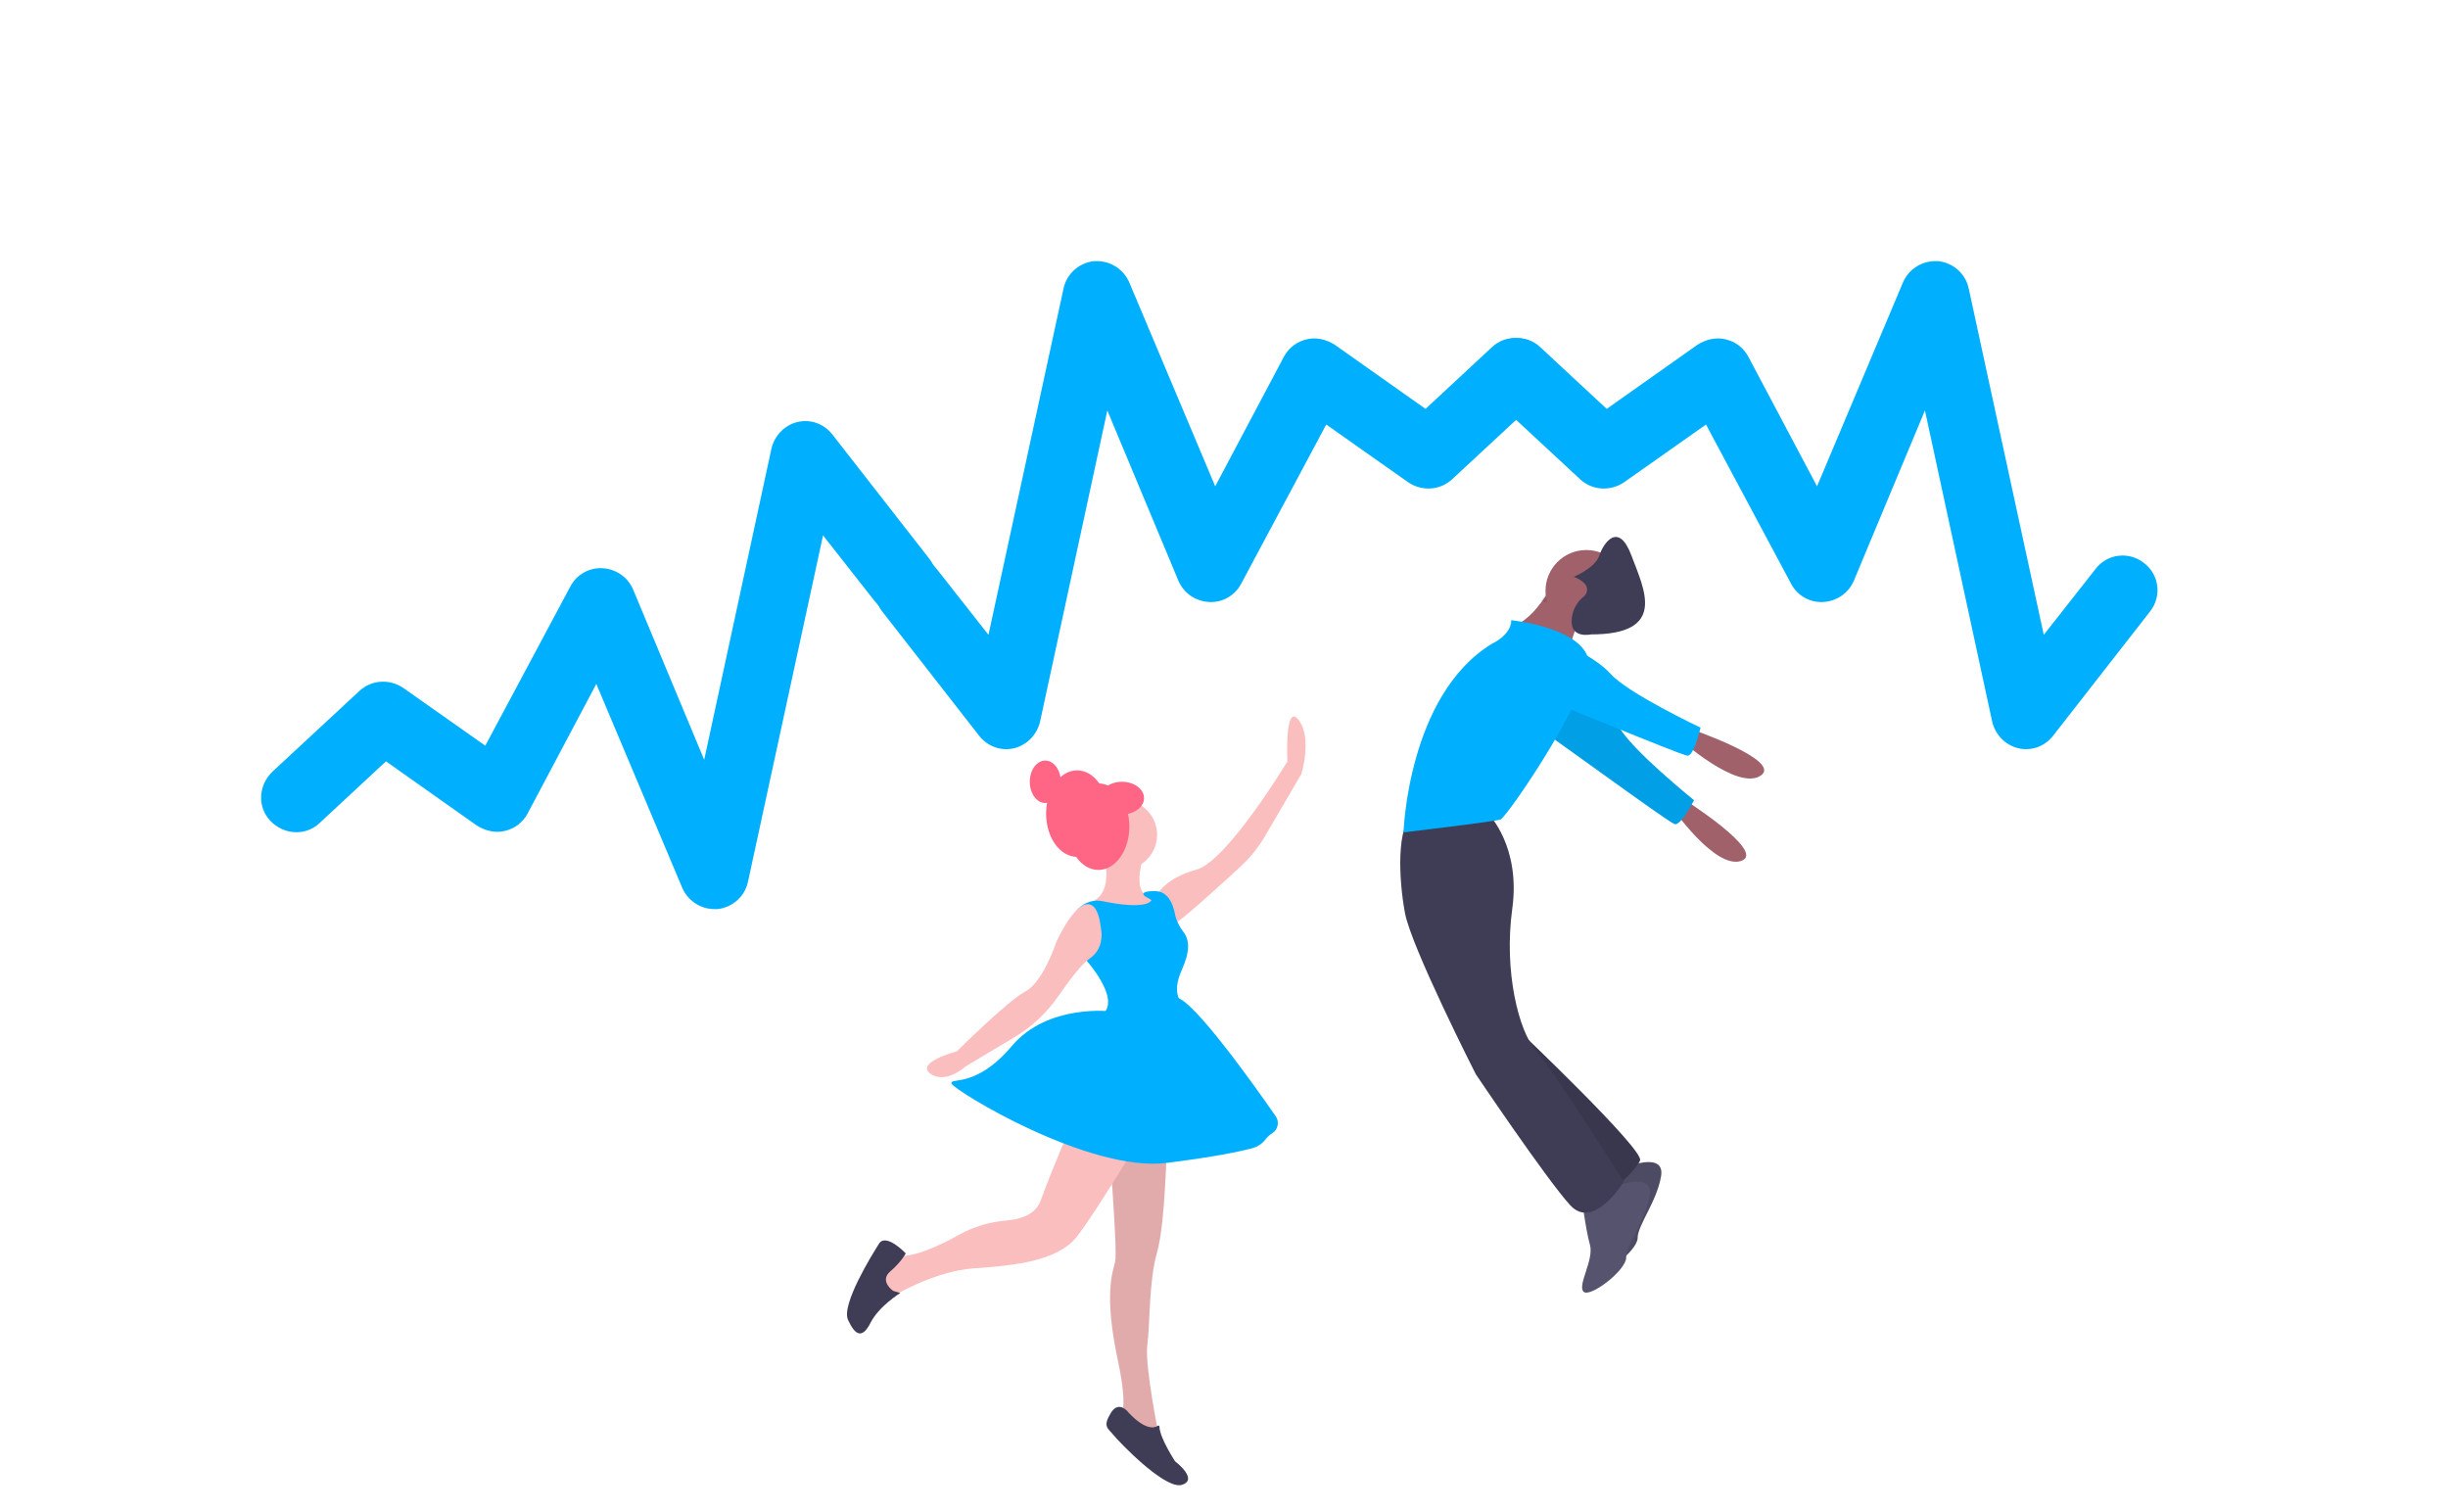
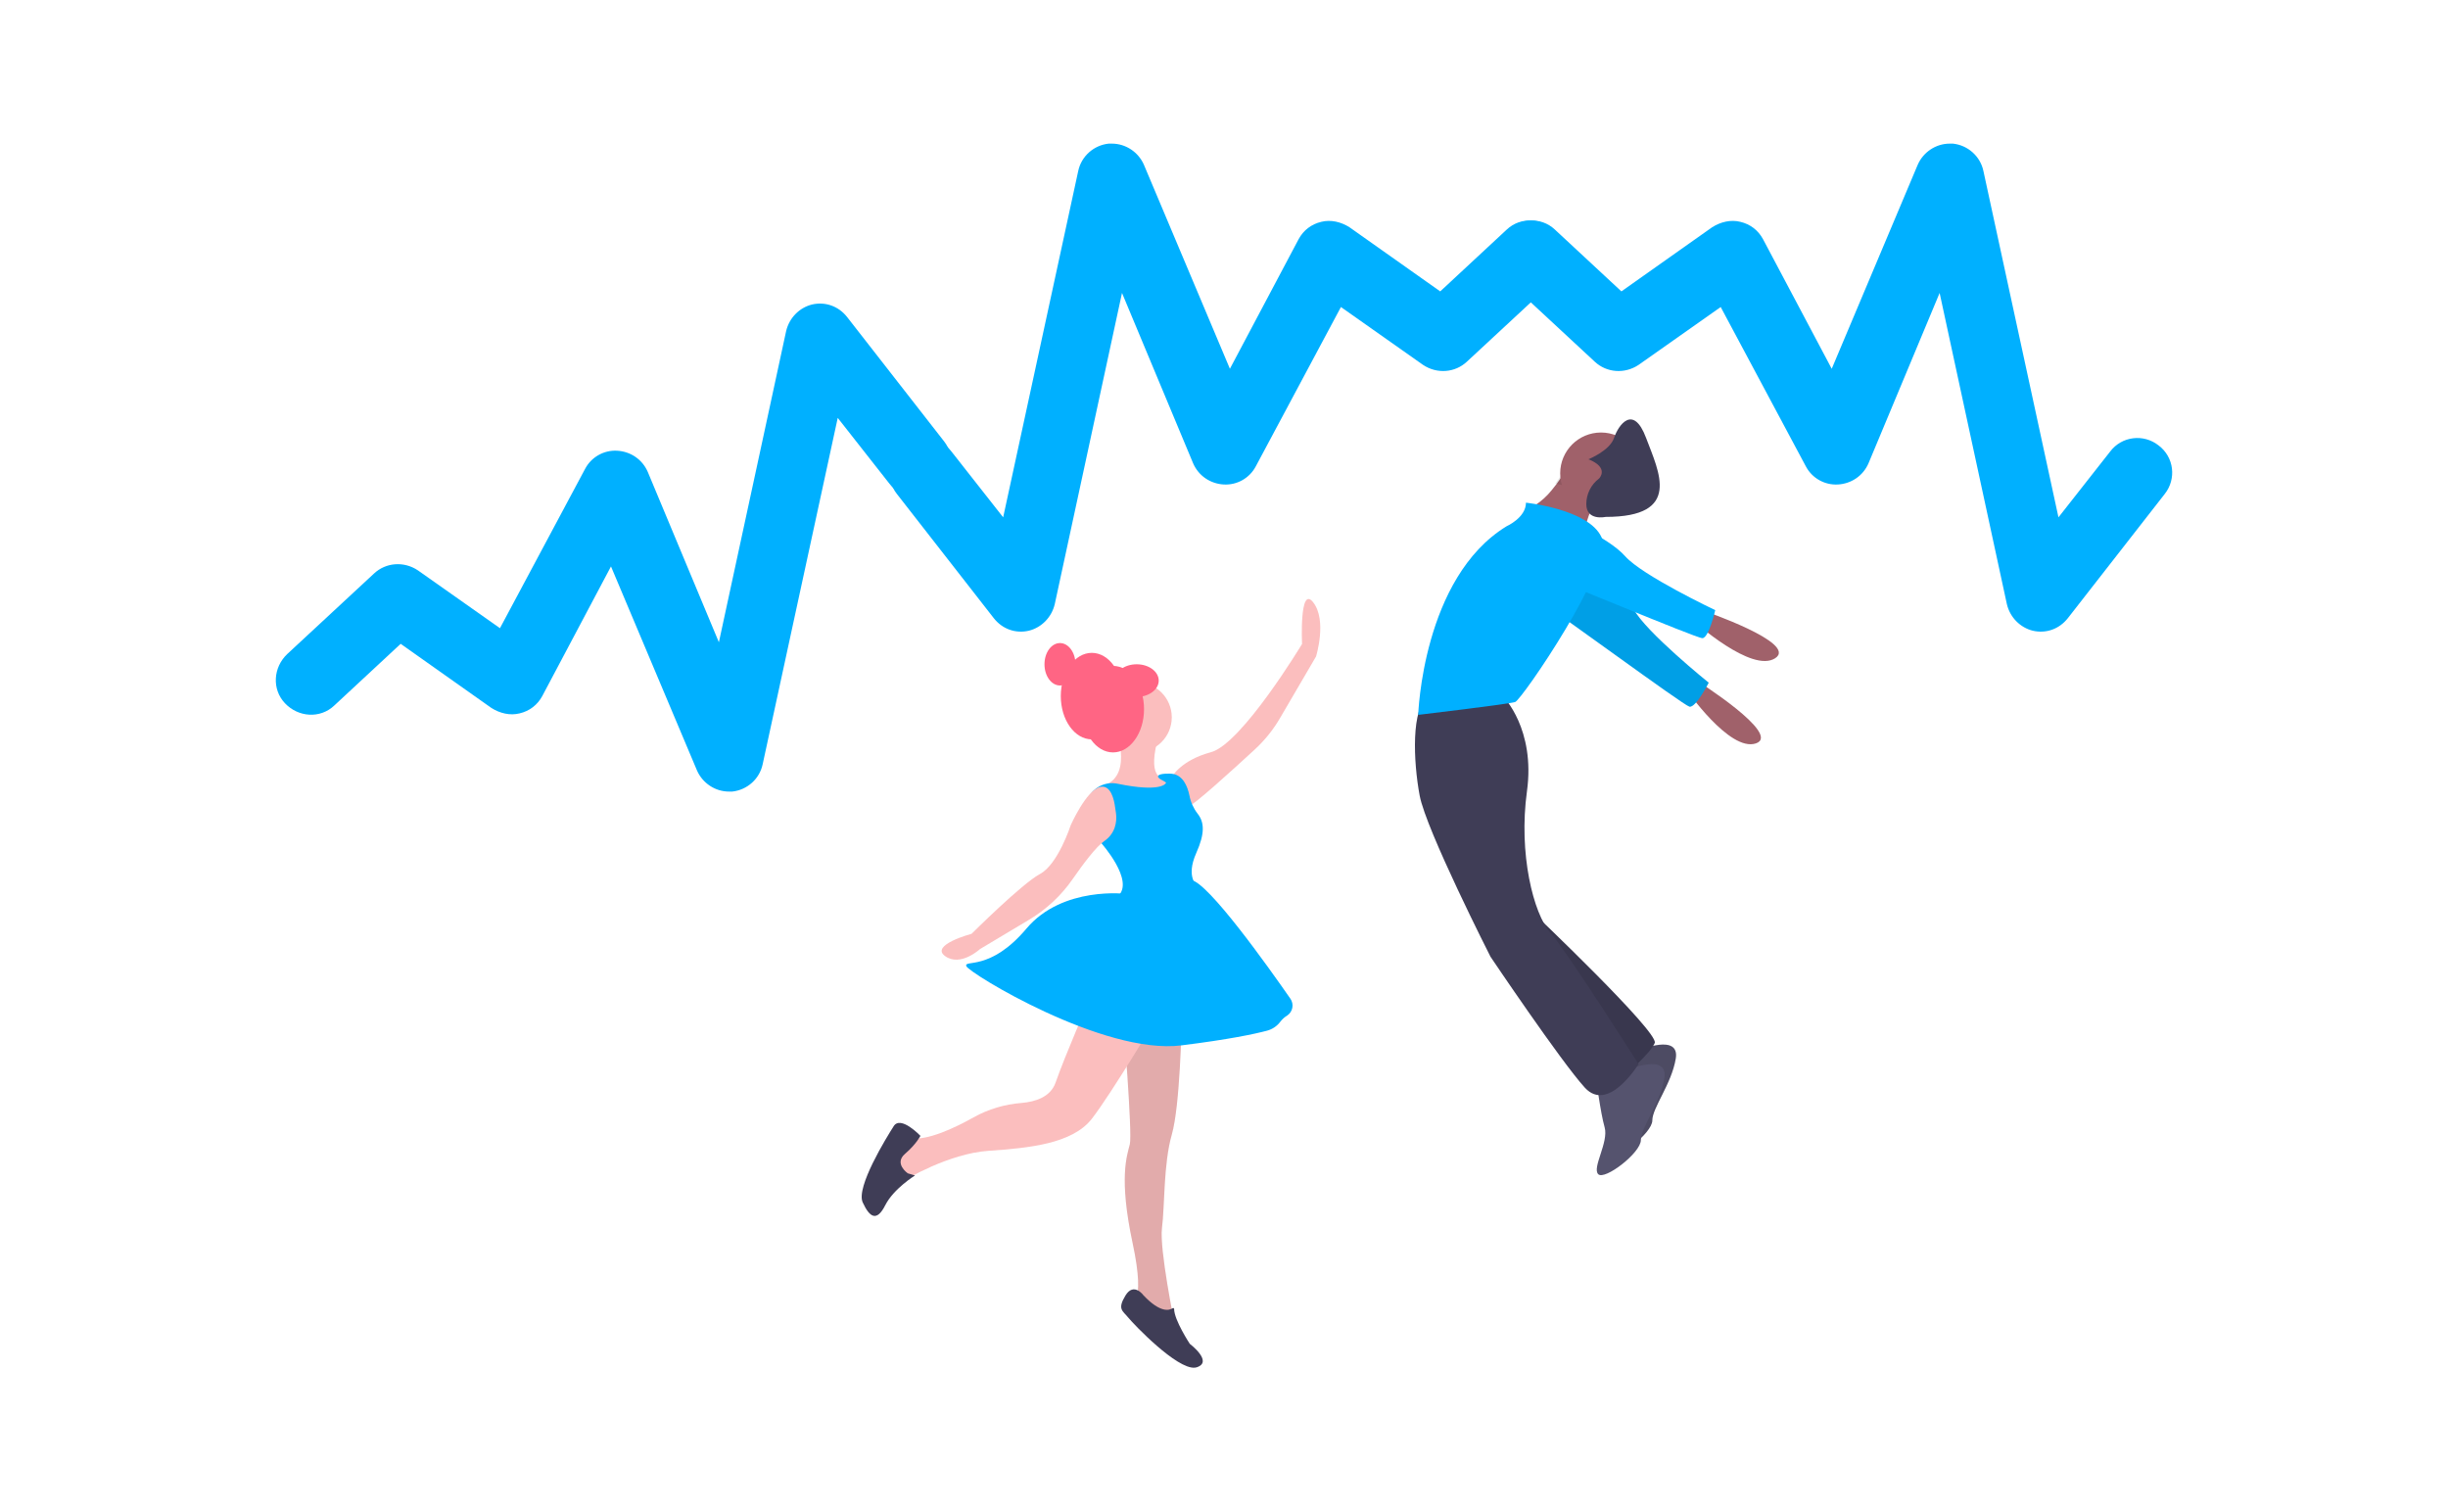
<svg xmlns="http://www.w3.org/2000/svg" width="1500px" height="926px" viewBox="0 0 1500 926" version="1.1">
  <g id="embrace-cycles" stroke="none" stroke-width="1" fill="none" fill-rule="evenodd">
-     <path d="M437.724,557 C429.1,557 421.435,551.731 418.081,544.067 L365.381,419.048 L323.222,498.562 C320.347,503.831 315.556,507.663 309.328,509.1 C303.579,510.537 297.351,509.1 292.081,505.747 L236.507,466.469 L195.784,504.31 C187.16,512.453 173.746,511.495 165.601,502.873 C157.457,494.251 158.415,480.839 167.039,472.696 L220.218,423.359 C227.404,416.653 238.423,415.695 247.047,421.443 L297.351,456.889 L349.572,359.173 C353.404,351.988 361.07,347.677 369.214,348.156 C377.359,348.635 384.545,353.425 387.899,361.089 L431.496,465.511 L472.697,274.869 C474.614,266.726 480.842,260.499 488.507,258.583 C496.652,256.667 504.796,259.541 510.066,266.247 L569.473,342.408 C576.66,351.509 575.222,364.921 565.641,372.106 C556.538,379.291 543.123,377.854 535.937,368.274 L504.317,328.038 L458.325,540.235 C456.408,549.336 448.743,556.042 439.64,557 C439.161,557 438.682,557 437.724,557 Z" id="Path" fill="#00B0FF" fill-rule="nonzero" />
-     <path d="M813.724,459 C805.1,459 797.435,453.731 794.081,446.067 L741.381,321.048 L699.222,400.562 C696.347,405.831 691.556,409.663 685.328,411.1 C679.579,412.537 673.351,411.1 668.081,407.747 L612.507,368.469 L571.784,406.31 C563.16,414.453 549.746,413.495 541.601,404.873 C533.457,396.251 534.415,382.839 543.039,374.696 L596.218,325.359 C603.404,318.653 614.423,317.695 623.047,323.443 L673.351,358.889 L725.572,261.173 C729.404,253.988 737.07,249.677 745.214,250.156 C753.359,250.635 760.545,255.425 763.899,263.089 L807.496,367.511 L848.697,176.869 C850.614,168.726 856.842,162.499 864.507,160.583 C872.652,158.667 880.796,161.541 886.066,168.247 L945.473,244.408 C952.66,253.509 951.222,266.921 941.641,274.106 C932.538,281.291 919.123,279.854 911.937,270.274 L880.317,230.038 L834.325,442.235 C832.408,451.336 824.743,458.042 815.64,459 C815.161,459 814.682,459 813.724,459 Z" id="Path" fill="#00B0FF" fill-rule="nonzero" transform="translate(743, 309.5) scale(-1, -1) translate(-743, -309.5) " />
-     <path d="M1185.724,459 C1177.1,459 1169.435,453.731 1166.081,446.067 L1113.381,321.048 L1071.222,400.562 C1068.347,405.831 1063.556,409.663 1057.328,411.1 C1051.579,412.537 1045.351,411.1 1040.081,407.747 L984.507,368.469 L943.784,406.31 C935.16,414.453 921.746,413.495 913.601,404.873 C905.457,396.251 906.415,382.839 915.039,374.696 L968.218,325.359 C975.404,318.653 986.423,317.695 995.047,323.443 L1045.351,358.889 L1097.572,261.173 C1101.404,253.988 1109.07,249.677 1117.214,250.156 C1125.359,250.635 1132.545,255.425 1135.899,263.089 L1179.496,367.511 L1220.697,176.869 C1222.614,168.726 1228.842,162.499 1236.507,160.583 C1244.652,158.667 1252.796,161.541 1258.066,168.247 L1317.473,244.408 C1324.66,253.509 1323.222,266.921 1313.641,274.106 C1304.538,281.291 1291.123,279.854 1283.937,270.274 L1252.317,230.038 L1206.325,442.235 C1204.408,451.336 1196.743,458.042 1187.64,459 C1187.161,459 1186.682,459 1185.724,459 Z" id="Path" fill="#00B0FF" fill-rule="nonzero" transform="translate(1115, 309.5) scale(1, -1) translate(-1115, -309.5) " />
-     <g id="undraw_i_can_fly_7egl" transform="translate(519, 329)" fill-rule="nonzero">
-       <path d="M155,188 C155,188 167,217.171 149,224.035 C149,224.035 174.714,235.188 180.714,232.614 C186.714,230.04 191,224.035 191,222.319 C191,220.603 185,219.745 185,219.745 C185,219.745 173.857,220.603 182.429,192.29 L155,188 Z" id="Path" fill="#FBBEBE" />
-       <circle id="Oval" fill="#FBBEBE" cx="168.5" cy="182.5" r="21.5" />
-       <ellipse id="Oval" fill="#FF6584" cx="154" cy="177.5" rx="19" ry="26.5" />
-       <ellipse id="Oval" fill="#FF6584" cx="141" cy="169.5" rx="19" ry="26.5" />
-       <ellipse id="Oval" fill="#FF6584" cx="121.5" cy="150" rx="9.5" ry="13" />
-       <path d="M190,219.154 C190,219.154 195.15,208.957 214.031,203.858 C232.913,198.759 269.817,137.574 269.817,137.574 C269.817,137.574 268.101,101.033 276.683,112.081 C285.266,123.128 278.4,145.223 278.4,145.223 L256.253,183.098 C252.121,190.168 246.952,196.59 240.914,202.156 C227.222,214.775 202.757,237 200.299,237 C196.866,237 190,219.154 190,219.154 Z" id="Path" fill="#FBBEBE" />
-       <path d="M160,365 C160,365 166,437.365 164.286,444.176 C162.571,450.986 157.429,464.608 166,504.622 C174.571,544.635 164.286,542.081 164.286,542.081 L191.714,554 C191.714,554 182.286,508.027 184,495.257 C185.714,482.486 184.857,456.095 190,438.216 C195.143,420.338 196,370.108 196,370.108 L160,365 Z" id="Path" fill="#FBBEBE" />
-       <path d="M160,365 C160,365 166,437.365 164.286,444.176 C162.571,450.986 157.429,464.608 166,504.622 C174.571,544.635 164.286,542.081 164.286,542.081 L191.714,554 C191.714,554 182.286,508.027 184,495.257 C185.714,482.486 184.857,456.095 190,438.216 C195.143,420.338 196,370.108 196,370.108 L160,365 Z" id="Path" fill="#000000" opacity="0.1" />
-       <path d="M190.548,544.522 C188.423,545.978 182.966,547.456 172.762,536.758 C172.762,536.758 166.764,528.302 161.622,536.758 C156.48,545.215 159.908,546.06 163.336,550.289 C166.645,554.37 193.112,582.092 204.193,580.967 C204.579,580.929 204.958,580.85 205.326,580.731 C215.609,577.349 201.041,566.356 201.041,566.356 C201.041,566.356 191.49,551.856 191.436,545.009 C191.442,544.798 191.328,544.601 191.142,544.499 C190.955,544.397 190.726,544.406 190.548,544.522 Z" id="Path" fill="#3F3D56" />
-       <path d="M139.294,356 C139.294,356 124.773,389.256 118.795,406.31 C115.656,415.264 106.16,418.106 97.848,418.787 C87.57,419.585 77.586,422.589 68.578,427.593 C56.623,434.292 40.311,441.894 29.965,440.419 C12.029,437.86 26.549,466 26.549,466 C26.549,466 53.027,449.798 77.796,448.093 C102.566,446.388 129.044,443.829 141.002,428.481 C152.96,413.132 182,364.527 182,364.527 L139.294,356 Z" id="Path" fill="#FBBEBE" />
-       <path d="M28.237,461.889 C28.237,461.889 19.611,455.941 26.511,449.992 C33.412,444.044 36,438.945 36,438.945 C36,438.945 23.924,426.198 19.611,432.996 C15.297,439.795 -3.68,470.387 0.633,479.735 C4.946,489.083 9.259,491.632 14.435,481.435 C19.611,471.237 32.664,463.209 32.664,463.209 L28.237,461.889 Z" id="Path" fill="#3F3D56" />
-       <path d="M186.204,223.003 C186.204,223.003 183.36,228.663 156.925,223.213 C149.761,221.642 142.428,225.046 139.034,231.517 C135.719,238.116 135.291,247.694 146.843,259.614 C146.843,259.614 167.379,282.603 157.111,291.969 C146.843,301.334 205.885,286.009 205.885,286.009 C205.885,286.009 198.184,280.9 205.03,265.574 C210.408,253.533 209.976,246.747 205.808,241.501 C203.293,238.238 201.581,234.432 200.812,230.391 C199.644,224.692 196.757,217.549 189.627,217.043 C189.627,217.043 182.132,216.606 181.601,218.527 C181.07,220.448 187.916,222.151 186.204,223.003 Z" id="Path" fill="#00B0FF" />
-       <path d="M155.803,241.169 C155.626,239.967 155.41,238.772 155.259,237.567 C154.742,233.452 152.778,223.481 145.986,225.196 C137.465,227.349 128.056,248.658 128.056,248.658 C128.056,248.658 120.358,272.525 109.238,278.492 C98.119,284.458 67.326,315.144 67.326,315.144 C67.326,315.144 41.665,321.963 51.074,328.782 C60.483,335.601 72.458,324.52 72.458,324.52 L102.711,306.432 C113.292,300.089 122.39,291.565 129.395,281.43 C135.697,272.334 143.589,261.822 148.591,258.348 C151.62,256.33 153.893,253.369 155.055,249.927 C155.968,247.102 156.224,244.107 155.803,241.169 L155.803,241.169 Z" id="Path" fill="#FBBEBE" />
-       <path d="M162.499,290.706 C162.499,290.706 123.149,285.597 100.907,311.991 C78.666,338.385 62.413,330.722 64.124,334.979 C65.834,339.236 147.957,389.469 195.861,383.509 C225.026,379.881 240.557,376.568 248.245,374.532 C251.545,373.687 254.455,371.744 256.492,369.026 C257.632,367.521 259.047,366.243 260.661,365.257 C262.336,364.162 263.494,362.438 263.869,360.478 C264.244,358.519 263.805,356.491 262.653,354.86 C249.086,335.323 212.253,283.572 201.85,282.191 C189.018,280.489 162.499,290.706 162.499,290.706 Z" id="Path" fill="#00B0FF" />
-       <ellipse id="Oval" fill="#FF6584" cx="168.5" cy="160" rx="13.5" ry="10" />
-       <path d="M441.954,72 C442.829,67.548 444.025,63.163 445.532,58.878 C447.083,54.709 449.045,51.152 451.231,51.152 C456.533,51.152 432.677,29 432.677,29 C432.677,29 431.18,31.736 428.701,35.424 C426.87,38.177 424.888,40.831 422.764,43.372 C419.936,46.885 416.575,49.949 412.798,52.455 C402.195,58.97 441.954,72 441.954,72 Z" id="Path" fill="#A0616A" />
-       <path d="M511.641,160 C511.641,160 564.061,193.049 547.91,198.479 C531.758,203.91 505,165.083 505,165.083 L511.641,160 Z" id="Path" fill="#A0616A" />
-       <path d="M440.196,83.883 C440.196,83.883 465.585,102.259 473.004,116.238 C480.424,130.217 519,161.282 519,161.282 C519,161.282 511.036,176.901 507.185,175.959 C503.335,175.017 423.95,116.396 415.599,111.65 C407.247,106.903 419.976,77.583 440.196,83.883 Z" id="Path" fill="#00B0FF" />
-       <path d="M440.196,83.883 C440.196,83.883 465.585,102.259 473.004,116.238 C480.424,130.217 519,161.282 519,161.282 C519,161.282 511.036,176.901 507.185,175.959 C503.335,175.017 423.95,116.396 415.599,111.65 C407.247,106.903 419.976,77.583 440.196,83.883 Z" id="Path" fill="#000000" opacity="0.1" />
-       <path d="M515.235,117 C515.235,117 574.13,136.975 559.733,146.296 C545.337,155.617 510,123.658 510,123.658 L515.235,117 Z" id="Path" fill="#A0616A" />
-       <path d="M476.597,386.412 C476.597,386.412 501.42,375.962 498.807,391.638 C496.194,407.313 484.436,421.683 484.436,429.52 C484.436,437.358 462.226,454.34 458.306,450.421 C454.387,446.502 464.839,430.827 462.226,421.683 C459.613,412.538 457,391.638 457,391.638 L476.597,386.412 Z" id="Path" fill="#55536E" />
-       <path d="M476.597,386.412 C476.597,386.412 501.42,375.962 498.807,391.638 C496.194,407.313 484.436,421.683 484.436,429.52 C484.436,437.358 462.226,454.34 458.306,450.421 C454.387,446.502 464.839,430.827 462.226,421.683 C459.613,412.538 457,391.638 457,391.638 L476.597,386.412 Z" id="Path" fill="#000000" opacity="0.1" />
-       <path d="M469.597,398.412 C469.597,398.412 494.42,387.962 491.807,403.638 C489.194,419.313 477.436,433.683 477.436,441.52 C477.436,449.358 455.226,466.34 451.306,462.421 C447.387,458.502 457.839,442.827 455.226,433.683 C452.613,424.538 450,403.638 450,403.638 L469.597,398.412 Z" id="Path" fill="#55536E" />
-       <path d="M411.188,302 C411.188,302 488.557,375.455 485.935,382.013 C483.312,388.571 466.265,403 466.265,403 C466.265,403 407.254,325.61 411.188,302 Z" id="Path" fill="#3F3D56" />
-       <path d="M411.188,302 C411.188,302 488.557,375.455 485.935,382.013 C483.312,388.571 466.265,403 466.265,403 C466.265,403 407.254,325.61 411.188,302 Z" id="Path" fill="#000000" opacity="0.1" />
-       <path d="M393.172,169.924 C393.172,169.924 412.893,189.665 407.634,227.829 C402.375,265.993 411.578,302.841 422.096,314.685 C432.614,326.529 476,394.961 476,394.961 C476,394.961 457.594,425.229 443.132,409.437 C428.67,393.645 385.284,329.161 385.284,329.161 C385.284,329.161 345.842,251.517 341.898,230.461 C337.954,209.405 336.639,176.505 347.157,169.924 C357.675,163.344 393.172,169.924 393.172,169.924 Z" id="Path" fill="#3F3D56" />
-       <path d="M425,39.352 C440.552,42.483 439.007,43.092 448.567,46.353 C448.621,46.198 448.674,46.068 448.727,45.939 C450.192,42.548 451.111,47 453.228,47 C458.554,47 434.587,25 434.587,25 C434.587,25 433.681,26.631 432.124,29.076 C431.657,29.788 431.152,30.565 430.592,31.38 C430.126,32.066 429.62,32.791 429.088,33.541 L425,39.352 Z" id="Path" fill="#000000" opacity="0.1" />
-       <circle id="Oval" fill="#A0616A" cx="453" cy="33" r="25" />
-       <path d="M407.025,51 C407.025,51 445.32,54.939 453.243,72.01 C461.166,89.081 404.384,171.808 400.423,173.121 C396.461,174.434 341,181 341,181 C341,181 343.641,96.96 395.141,65.444 C395.141,65.444 407.025,60.192 407.025,51 Z" id="Path" fill="#00B0FF" />
-       <path d="M428.423,60.04 C428.423,60.04 457.322,71.927 467.83,83.813 C478.339,95.699 523,116.831 523,116.831 C523,116.831 519.059,134 515.119,134 C511.178,134 420.542,95.699 411.347,93.058 C402.152,90.417 407.406,58.719 428.423,60.04 Z" id="Path" fill="#00B0FF" />
-       <path d="M451.849,36.16 C451.849,36.16 458.39,29.619 445.308,24.386 C445.308,24.386 458.39,19.153 461.006,11.303 C463.623,3.454 472.78,-9.629 480.629,11.303 C488.478,32.236 502.868,59.709 455.774,59.709 C455.774,59.709 444,62.326 444,51.86 C444,45.683 446.908,39.867 451.849,36.16 L451.849,36.16 Z" id="Path" fill="#3F3D56" />
+     <g id="cover" transform="translate(169, 88)" fill-rule="nonzero">
+       <path d="M277.724,397 C269.1,397 261.435,391.731 258.081,384.067 L205.381,259.048 L163.222,338.562 C160.347,343.831 155.556,347.663 149.328,349.1 C143.579,350.537 137.351,349.1 132.081,345.747 L76.507,306.469 L35.784,344.31 C27.16,352.453 13.746,351.495 5.601,342.873 C-2.543,334.251 -1.585,320.839 7.039,312.696 L60.218,263.359 C67.404,256.653 78.423,255.695 87.047,261.443 L137.351,296.889 L189.572,199.173 C193.404,191.988 201.07,187.677 209.214,188.156 C217.359,188.635 224.545,193.425 227.899,201.089 L271.496,305.511 L312.697,114.869 C314.614,106.726 320.842,100.499 328.507,98.583 C336.652,96.667 344.796,99.541 350.066,106.247 L409.473,182.408 C416.66,191.509 415.222,204.921 405.641,212.106 C396.538,219.291 383.123,217.854 375.937,208.274 L344.317,168.038 L298.325,380.235 C296.408,389.336 288.743,396.042 279.64,397 C279.161,397 278.682,397 277.724,397 Z" id="Path" fill="#00B0FF" />
+       <path d="M653.724,299 C645.1,299 637.435,293.731 634.081,286.067 L581.381,161.048 L539.222,240.562 C536.347,245.831 531.556,249.663 525.328,251.1 C519.579,252.537 513.351,251.1 508.081,247.747 L452.507,208.469 L411.784,246.31 C403.16,254.453 389.746,253.495 381.601,244.873 C373.457,236.251 374.415,222.839 383.039,214.696 L436.218,165.359 C443.404,158.653 454.423,157.695 463.047,163.443 L513.351,198.889 L565.572,101.173 C569.404,93.988 577.07,89.677 585.214,90.156 C593.359,90.635 600.545,95.425 603.899,103.089 L647.496,207.511 L688.697,16.869 C690.614,8.726 696.842,2.499 704.507,0.583 C712.652,-1.333 720.796,1.541 726.066,8.247 L785.473,84.408 C792.66,93.509 791.222,106.921 781.641,114.106 C772.538,121.291 759.123,119.854 751.937,110.274 L720.317,70.038 L674.325,282.235 C672.408,291.336 664.743,298.042 655.64,299 C655.161,299 654.682,299 653.724,299 Z" id="Path" fill="#00B0FF" transform="translate(583, 149.5) rotate(180) translate(-583, -149.5) " />
+       <path d="M1025.724,299 C1017.1,299 1009.435,293.731 1006.081,286.067 L953.381,161.048 L911.222,240.562 C908.347,245.831 903.556,249.663 897.328,251.1 C891.579,252.537 885.351,251.1 880.081,247.747 L824.507,208.469 L783.784,246.31 C775.16,254.453 761.746,253.495 753.601,244.873 C745.457,236.251 746.415,222.839 755.039,214.696 L808.218,165.359 C815.404,158.653 826.423,157.695 835.047,163.443 L885.351,198.889 L937.572,101.173 C941.404,93.988 949.07,89.677 957.214,90.156 C965.359,90.635 972.545,95.425 975.899,103.089 L1019.496,207.511 L1060.697,16.869 C1062.614,8.726 1068.842,2.499 1076.507,0.583 C1084.652,-1.333 1092.796,1.541 1098.066,8.247 L1157.473,84.408 C1164.66,93.509 1163.222,106.921 1153.641,114.106 C1144.538,121.291 1131.123,119.854 1123.937,110.274 L1092.317,70.038 L1046.325,282.235 C1044.408,291.336 1036.743,298.042 1027.64,299 C1027.161,299 1026.682,299 1025.724,299 Z" id="Path" fill="#00B0FF" transform="translate(955, 149.5) scale(-1, 1) rotate(-180) translate(-955, -149.5) " />
+       <g id="undraw_i_can_fly_7egl" transform="translate(359, 169)">
+         <path d="M155,188 C155,188 167,217.171 149,224.035 C149,224.035 174.714,235.188 180.714,232.614 C186.714,230.04 191,224.035 191,222.319 C191,220.603 185,219.745 185,219.745 C185,219.745 173.857,220.603 182.429,192.29 L155,188 Z" id="Path" fill="#FBBEBE" />
+         <circle id="Oval" fill="#FBBEBE" cx="168.5" cy="182.5" r="21.5" />
+         <ellipse id="Oval" fill="#FF6584" cx="154" cy="177.5" rx="19" ry="26.5" />
+         <ellipse id="Oval" fill="#FF6584" cx="141" cy="169.5" rx="19" ry="26.5" />
+         <ellipse id="Oval" fill="#FF6584" cx="121.5" cy="150" rx="9.5" ry="13" />
+         <path d="M190,219.154 C190,219.154 195.15,208.957 214.031,203.858 C232.913,198.759 269.817,137.574 269.817,137.574 C269.817,137.574 268.101,101.033 276.683,112.081 C285.266,123.128 278.4,145.223 278.4,145.223 L256.253,183.098 C252.121,190.168 246.952,196.59 240.914,202.156 C227.222,214.775 202.757,237 200.299,237 C196.866,237 190,219.154 190,219.154 Z" id="Path" fill="#FBBEBE" />
+         <path d="M160,365 C160,365 166,437.365 164.286,444.176 C162.571,450.986 157.429,464.608 166,504.622 C174.571,544.635 164.286,542.081 164.286,542.081 L191.714,554 C191.714,554 182.286,508.027 184,495.257 C185.714,482.486 184.857,456.095 190,438.216 C195.143,420.338 196,370.108 196,370.108 L160,365 Z" id="Path" fill="#FBBEBE" />
+         <path d="M160,365 C160,365 166,437.365 164.286,444.176 C162.571,450.986 157.429,464.608 166,504.622 C174.571,544.635 164.286,542.081 164.286,542.081 L191.714,554 C191.714,554 182.286,508.027 184,495.257 C185.714,482.486 184.857,456.095 190,438.216 C195.143,420.338 196,370.108 196,370.108 L160,365 Z" id="Path" fill="#000000" opacity="0.1" />
+         <path d="M190.548,544.522 C188.423,545.978 182.966,547.456 172.762,536.758 C172.762,536.758 166.764,528.302 161.622,536.758 C156.48,545.215 159.908,546.06 163.336,550.289 C166.645,554.37 193.112,582.092 204.193,580.967 C204.579,580.929 204.958,580.85 205.326,580.731 C215.609,577.349 201.041,566.356 201.041,566.356 C201.041,566.356 191.49,551.856 191.436,545.009 C191.442,544.798 191.328,544.601 191.142,544.499 C190.955,544.397 190.726,544.406 190.548,544.522 Z" id="Path" fill="#3F3D56" />
+         <path d="M139.294,356 C139.294,356 124.773,389.256 118.795,406.31 C115.656,415.264 106.16,418.106 97.848,418.787 C87.57,419.585 77.586,422.589 68.578,427.593 C56.623,434.292 40.311,441.894 29.965,440.419 C12.029,437.86 26.549,466 26.549,466 C26.549,466 53.027,449.798 77.796,448.093 C102.566,446.388 129.044,443.829 141.002,428.481 C152.96,413.132 182,364.527 182,364.527 L139.294,356 Z" id="Path" fill="#FBBEBE" />
+         <path d="M28.237,461.889 C28.237,461.889 19.611,455.941 26.511,449.992 C33.412,444.044 36,438.945 36,438.945 C36,438.945 23.924,426.198 19.611,432.996 C15.297,439.795 -3.68,470.387 0.633,479.735 C4.946,489.083 9.259,491.632 14.435,481.435 C19.611,471.237 32.664,463.209 32.664,463.209 L28.237,461.889 Z" id="Path" fill="#3F3D56" />
+         <path d="M186.204,223.003 C186.204,223.003 183.36,228.663 156.925,223.213 C149.761,221.642 142.428,225.046 139.034,231.517 C135.719,238.116 135.291,247.694 146.843,259.614 C146.843,259.614 167.379,282.603 157.111,291.969 C146.843,301.334 205.885,286.009 205.885,286.009 C205.885,286.009 198.184,280.9 205.03,265.574 C210.408,253.533 209.976,246.747 205.808,241.501 C203.293,238.238 201.581,234.432 200.812,230.391 C199.644,224.692 196.757,217.549 189.627,217.043 C189.627,217.043 182.132,216.606 181.601,218.527 C181.07,220.448 187.916,222.151 186.204,223.003 Z" id="Path" fill="#00B0FF" />
+         <path d="M155.803,241.169 C155.626,239.967 155.41,238.772 155.259,237.567 C154.742,233.452 152.778,223.481 145.986,225.196 C137.465,227.349 128.056,248.658 128.056,248.658 C128.056,248.658 120.358,272.525 109.238,278.492 C98.119,284.458 67.326,315.144 67.326,315.144 C67.326,315.144 41.665,321.963 51.074,328.782 C60.483,335.601 72.458,324.52 72.458,324.52 L102.711,306.432 C113.292,300.089 122.39,291.565 129.395,281.43 C135.697,272.334 143.589,261.822 148.591,258.348 C151.62,256.33 153.893,253.369 155.055,249.927 C155.968,247.102 156.224,244.107 155.803,241.169 L155.803,241.169 Z" id="Path" fill="#FBBEBE" />
+         <path d="M162.499,290.706 C162.499,290.706 123.149,285.597 100.907,311.991 C78.666,338.385 62.413,330.722 64.124,334.979 C65.834,339.236 147.957,389.469 195.861,383.509 C225.026,379.881 240.557,376.568 248.245,374.532 C251.545,373.687 254.455,371.744 256.492,369.026 C257.632,367.521 259.047,366.243 260.661,365.257 C262.336,364.162 263.494,362.438 263.869,360.478 C264.244,358.519 263.805,356.491 262.653,354.86 C249.086,335.323 212.253,283.572 201.85,282.191 C189.018,280.489 162.499,290.706 162.499,290.706 Z" id="Path" fill="#00B0FF" />
+         <ellipse id="Oval" fill="#FF6584" cx="168.5" cy="160" rx="13.5" ry="10" />
+         <path d="M441.954,72 C442.829,67.548 444.025,63.163 445.532,58.878 C447.083,54.709 449.045,51.152 451.231,51.152 C456.533,51.152 432.677,29 432.677,29 C432.677,29 431.18,31.736 428.701,35.424 C426.87,38.177 424.888,40.831 422.764,43.372 C419.936,46.885 416.575,49.949 412.798,52.455 C402.195,58.97 441.954,72 441.954,72 Z" id="Path" fill="#A0616A" />
+         <path d="M511.641,160 C511.641,160 564.061,193.049 547.91,198.479 C531.758,203.91 505,165.083 505,165.083 L511.641,160 Z" id="Path" fill="#A0616A" />
+         <path d="M440.196,83.883 C440.196,83.883 465.585,102.259 473.004,116.238 C480.424,130.217 519,161.282 519,161.282 C519,161.282 511.036,176.901 507.185,175.959 C503.335,175.017 423.95,116.396 415.599,111.65 C407.247,106.903 419.976,77.583 440.196,83.883 Z" id="Path" fill="#00B0FF" />
+         <path d="M440.196,83.883 C440.196,83.883 465.585,102.259 473.004,116.238 C480.424,130.217 519,161.282 519,161.282 C519,161.282 511.036,176.901 507.185,175.959 C503.335,175.017 423.95,116.396 415.599,111.65 C407.247,106.903 419.976,77.583 440.196,83.883 Z" id="Path" fill="#000000" opacity="0.1" />
+         <path d="M515.235,117 C515.235,117 574.13,136.975 559.733,146.296 C545.337,155.617 510,123.658 510,123.658 L515.235,117 Z" id="Path" fill="#A0616A" />
+         <path d="M476.597,386.412 C476.597,386.412 501.42,375.962 498.807,391.638 C496.194,407.313 484.436,421.683 484.436,429.52 C484.436,437.358 462.226,454.34 458.306,450.421 C454.387,446.502 464.839,430.827 462.226,421.683 C459.613,412.538 457,391.638 457,391.638 L476.597,386.412 Z" id="Path" fill="#55536E" />
+         <path d="M476.597,386.412 C476.597,386.412 501.42,375.962 498.807,391.638 C496.194,407.313 484.436,421.683 484.436,429.52 C484.436,437.358 462.226,454.34 458.306,450.421 C454.387,446.502 464.839,430.827 462.226,421.683 C459.613,412.538 457,391.638 457,391.638 L476.597,386.412 Z" id="Path" fill="#000000" opacity="0.1" />
+         <path d="M469.597,398.412 C469.597,398.412 494.42,387.962 491.807,403.638 C489.194,419.313 477.436,433.683 477.436,441.52 C477.436,449.358 455.226,466.34 451.306,462.421 C447.387,458.502 457.839,442.827 455.226,433.683 C452.613,424.538 450,403.638 450,403.638 L469.597,398.412 Z" id="Path" fill="#55536E" />
+         <path d="M411.188,302 C411.188,302 488.557,375.455 485.935,382.013 C483.312,388.571 466.265,403 466.265,403 C466.265,403 407.254,325.61 411.188,302 Z" id="Path" fill="#3F3D56" />
+         <path d="M411.188,302 C411.188,302 488.557,375.455 485.935,382.013 C483.312,388.571 466.265,403 466.265,403 C466.265,403 407.254,325.61 411.188,302 Z" id="Path" fill="#000000" opacity="0.1" />
+         <path d="M393.172,169.924 C393.172,169.924 412.893,189.665 407.634,227.829 C402.375,265.993 411.578,302.841 422.096,314.685 C432.614,326.529 476,394.961 476,394.961 C476,394.961 457.594,425.229 443.132,409.437 C428.67,393.645 385.284,329.161 385.284,329.161 C385.284,329.161 345.842,251.517 341.898,230.461 C337.954,209.405 336.639,176.505 347.157,169.924 C357.675,163.344 393.172,169.924 393.172,169.924 Z" id="Path" fill="#3F3D56" />
+         <path d="M425,39.352 C440.552,42.483 439.007,43.092 448.567,46.353 C448.621,46.198 448.674,46.068 448.727,45.939 C450.192,42.548 451.111,47 453.228,47 C458.554,47 434.587,25 434.587,25 C434.587,25 433.681,26.631 432.124,29.076 C431.657,29.788 431.152,30.565 430.592,31.38 C430.126,32.066 429.62,32.791 429.088,33.541 L425,39.352 Z" id="Path" fill="#000000" opacity="0.1" />
+         <circle id="Oval" fill="#A0616A" cx="453" cy="33" r="25" />
+         <path d="M407.025,51 C407.025,51 445.32,54.939 453.243,72.01 C461.166,89.081 404.384,171.808 400.423,173.121 C396.461,174.434 341,181 341,181 C341,181 343.641,96.96 395.141,65.444 C395.141,65.444 407.025,60.192 407.025,51 Z" id="Path" fill="#00B0FF" />
+         <path d="M428.423,60.04 C428.423,60.04 457.322,71.927 467.83,83.813 C478.339,95.699 523,116.831 523,116.831 C523,116.831 519.059,134 515.119,134 C511.178,134 420.542,95.699 411.347,93.058 C402.152,90.417 407.406,58.719 428.423,60.04 Z" id="Path" fill="#00B0FF" />
+         <path d="M451.849,36.16 C451.849,36.16 458.39,29.619 445.308,24.386 C445.308,24.386 458.39,19.153 461.006,11.303 C463.623,3.454 472.78,-9.629 480.629,11.303 C488.478,32.236 502.868,59.709 455.774,59.709 C455.774,59.709 444,62.326 444,51.86 C444,45.683 446.908,39.867 451.849,36.16 L451.849,36.16 Z" id="Path" fill="#3F3D56" />
+       </g>
    </g>
  </g>
</svg>
